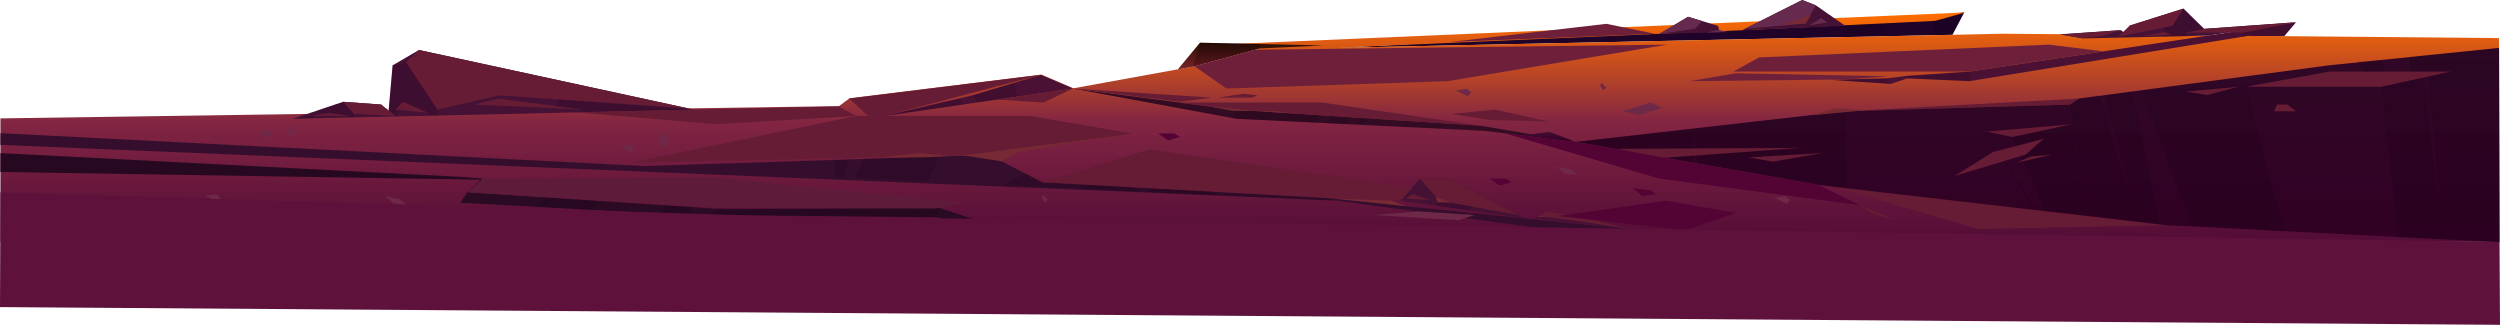
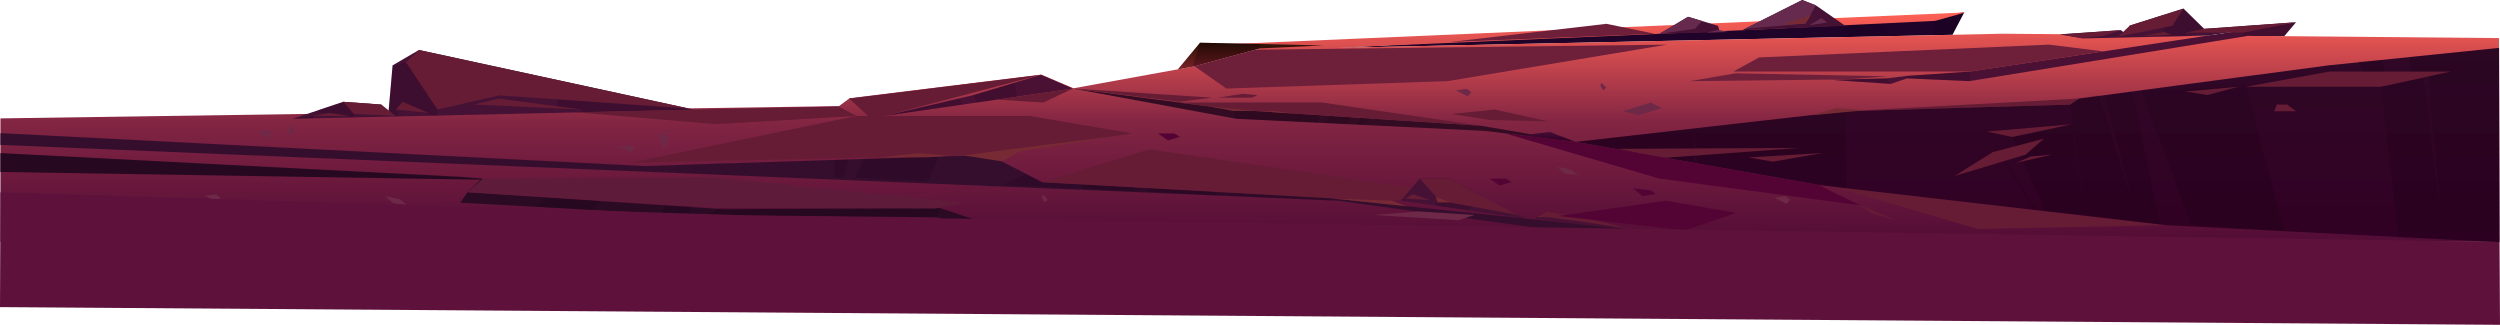
<svg xmlns="http://www.w3.org/2000/svg" viewBox="0 0 1000.56 130">
  <defs>
    <linearGradient id="a" x1="499.92" y1="120.96" x2="499.92" y2="29.13" gradientTransform="matrix(-1, 0, 0, 1, 1000.18, -24.15)" gradientUnits="userSpaceOnUse">
      <stop offset="0" stop-color="#520c36" />
      <stop offset="0.52" stop-color="#822543" />
-       <stop offset="1" stop-color="#ff6f00" />
+       <stop offset="1" stop-color="#ff6155" />
    </linearGradient>
    <linearGradient id="b" x1="499.68" y1="51.93" x2="499.68" y2="41.25" gradientTransform="matrix(-1, 0, 0, 1, 1000.18, -24.15)" gradientUnits="userSpaceOnUse">
      <stop offset="0" stop-color="#7a2228" />
      <stop offset="1" stop-color="#281103" />
    </linearGradient>
    <linearGradient id="c" x1="184.68" y1="121.06" x2="184.68" y2="43.32" gradientTransform="matrix(-1, 0, 0, 1, 1000.18, -24.15)" gradientUnits="userSpaceOnUse">
      <stop offset="0" stop-color="#310024" />
      <stop offset="1" stop-color="#300826" />
    </linearGradient>
    <linearGradient id="d" x1="380.44" y1="80.95" x2="380.44" y2="76.98" gradientTransform="matrix(-1, 0, 0, 1, 1000.18, -24.15)" gradientUnits="userSpaceOnUse">
      <stop offset="0" stop-color="#310024" />
      <stop offset="1" stop-color="#450c36" />
    </linearGradient>
  </defs>
  <g style="isolation:isolate">
    <path d="M785.73,29.13" transform="translate(0.38 -24.15)" style="fill:#ffca35;fill-rule:evenodd" />
    <polygon points="786.12 4.98 781.42 13.93 535.1 19.15 756.78 7.65 786.12 4.98" style="fill:#1f0328;fill-rule:evenodd" />
    <polyline points="786.61 4.98 774.63 8.34 697.62 12.08 535.44 19.1 801.4 13.49 1000.15 15.24 1000.33 96.8 0.18 96.8 0.18 47.38 335.78 42.48 340.01 39.32 416.79 29.85 429.62 35.33 478.42 26.46 504.61 19.33 479.92 18.18" style="fill-rule:evenodd;fill:url(#a)" />
    <polygon points="418.14 97.14 375.97 83.2 289.65 83.75 187.5 76.94 193.33 71.5 184.6 70.77 0.18 61.28 0.18 68.83 187.47 71.83 192.34 71.89 187.06 76.94 184.22 81.14 277.92 86.26 305.91 86.26 375.11 86.97 398.97 97.14 418.14 97.14" style="fill:#2b0b24;fill-rule:evenodd" />
    <polygon points="416.53 29.94 389.49 38.09 353.92 46.41 429.35 35.44 416.53 29.94" style="fill:#4a1134;fill-rule:evenodd" />
    <polyline points="471.39 27.77 478.12 26.55 504.29 19.38 529.6 18.18 480.26 17.09" style="fill-rule:evenodd;fill:url(#b)" />
    <polygon points="914.24 14.44 899.45 14.39 788.2 32.48 763.29 31.37 756.71 33.58 732.6 31.96 755.05 31.37 763.15 30.38 788.58 28.62 918.93 8.9 914.24 14.44" style="fill:#4a1134;fill-rule:evenodd" />
    <polygon points="918.93 8.9 882.15 11.54 873.88 3.44 852.39 10.23 851.17 13.96 848.84 12.06 824.3 13.72 833.58 15.38 883.56 14.25 918.93 8.9" style="fill:#451134;fill-rule:evenodd" />
    <polygon points="873.88 3.44 869.45 10.32 847.77 14.68 852.39 10.23 873.88 3.44" style="fill:#651c34;fill-rule:evenodd" />
    <polygon points="848.84 12.06 841.55 14.44 832.84 15.25 824.58 13.78 848.84 12.06" style="fill:#651c34;fill-rule:evenodd" />
    <polygon points="869.19 13.93 866.13 12.78 857.13 14.44 869.19 13.93" style="fill:#651c34;fill-rule:evenodd" />
    <polygon points="882.15 11.54 874.73 13.05 897.78 13.05 918.93 8.9 882.15 11.54" style="fill:#651c34;fill-rule:evenodd" />
    <polygon points="788.2 32.48 788.58 28.62 763.15 30.38 763.29 31.37 788.2 32.48" style="fill:#a359aa;fill-rule:evenodd;opacity:0.3;mix-blend-mode:multiply" />
    <polygon points="756.71 33.58 755.05 31.37 732.6 31.96 756.71 33.58" style="fill:#a359aa;fill-rule:evenodd;opacity:0.3;mix-blend-mode:multiply" />
    <polygon points="897.78 13.05 896.83 14.82 899.45 14.39 914.24 14.44 918.93 8.9 897.78 13.05" style="fill:#a359aa;fill-rule:evenodd;opacity:0.3;mix-blend-mode:multiply" />
    <polygon points="875.12 14.44 874.73 13.05 882.15 11.54 873.88 3.44 869.45 10.32 866.13 10.99 866.13 12.78 869.19 13.93 866.43 14.1 866.46 14.64 875.12 14.44" style="fill:#a359aa;fill-rule:evenodd;opacity:0.3;mix-blend-mode:multiply" />
    <polygon points="688.37 12.92 687.57 10.34 675.59 6.72 664.13 13.54 688.37 12.92" style="fill:#451134;fill-rule:evenodd" />
    <polygon points="738.52 10.34 726.77 2.15 721.29 0 697.18 12.11 738.52 10.34" style="fill:#451134;fill-rule:evenodd" />
    <polygon points="721.29 0 726.77 2.15 722.59 9.43 698.37 11.51 721.29 0" style="fill:#652a4d;fill-rule:evenodd" />
    <polygon points="731.29 9 728.92 7.22 724.17 10.13 731.29 9" style="fill:#652a4d;fill-rule:evenodd" />
    <polygon points="675.59 6.72 681.23 8.42 678.41 11.51 664.13 13.54 675.59 6.72" style="fill:#652a4d;fill-rule:evenodd" />
    <polygon points="691.54 12.83 687.75 11.93 682.87 13.06 691.54 12.83" style="fill:#652a4d;fill-rule:evenodd" />
    <polygon points="375.97 83.2 375.11 86.97 283.37 86.26 287.55 83.2 375.97 83.2" style="fill:#a359aa;fill-rule:evenodd;opacity:0.3;mix-blend-mode:multiply" />
    <polygon points="276.55 86.19 276.55 82.64 265.99 82.17 264.7 85.54 276.55 86.19" style="fill:#a359aa;fill-rule:evenodd;opacity:0.3;mix-blend-mode:multiply" />
    <polygon points="237.01 84.18 239.58 80.41 218.45 79 214.4 82.64 237.01 84.18" style="fill:#a359aa;fill-rule:evenodd;opacity:0.3;mix-blend-mode:multiply" />
    <polygon points="192.35 71.53 191.36 71.92 0.23 68.81 0.17 61.26 192.35 71.53" style="fill:#a359aa;fill-rule:evenodd;opacity:0.3;mix-blend-mode:multiply" />
    <polygon points="291.77 65.14 291.77 68.78 271.76 67.81 271.76 66.01 291.77 65.14" style="fill:#a359aa;fill-rule:evenodd;opacity:0.3;mix-blend-mode:multiply" />
    <polygon points="187.06 76.94 193.33 71.5 285.24 70.95 385.73 81.14 374.29 83.45 287.55 83.2 187.06 76.94" style="fill:#5f1c3a;fill-rule:evenodd" />
    <polygon points="406.14 33.08 406.97 38.69 390.9 41.03 389.49 38.09 406.14 33.08" style="fill:#a359aa;fill-rule:evenodd;opacity:0.3;mix-blend-mode:multiply" />
    <polygon points="385.73 41.78 383.91 39.39 353.92 46.41 385.73 41.78" style="fill:#a359aa;fill-rule:evenodd;opacity:0.3;mix-blend-mode:multiply" />
    <polygon points="480.26 17.09 477.35 26.69 504.29 19.38 504.33 17.62 480.26 17.09" style="fill:#a359aa;fill-rule:evenodd;opacity:0.5;mix-blend-mode:multiply" />
    <polygon points="828.56 41.84 738.52 44.53 831.98 39.45 828.56 41.84" style="fill:#651c34;fill-rule:evenodd" />
    <polygon points="732.6 74.28 867.18 90.13 791.6 91.65 732.6 74.28" style="fill:#651c34;fill-rule:evenodd" />
    <polygon points="759.14 88.27 744.47 82.16 748.69 85.21 759.14 88.27" style="fill:#651c34;fill-rule:evenodd" />
    <polygon points="1000.2 19.17 931.9 26.16 831.98 39.45 828.56 41.84 738.52 44.53 630.64 56.79 727.84 74.06 867.18 90.13 1000.35 96.91 1000.2 19.17" style="fill-rule:evenodd;fill:url(#c)" />
    <polygon points="738.52 44.53 739.05 75.35 679.41 65.45 677.88 51.42 677.88 65.18 630.64 56.79 738.52 44.53" style="fill:#a359aa;fill-rule:evenodd;opacity:0.3;mix-blend-mode:multiply" />
    <polygon points="828.56 41.84 834.65 86.04 864.65 89.84 853.26 36.62 842.64 38.4 853.26 80.32 839.89 38.09 831.98 39.45 828.56 41.84" style="fill:#a359aa;fill-rule:evenodd;opacity:0.3;mix-blend-mode:multiply" />
    <polygon points="876.75 89.84 857.13 36.1 898.93 34.7 914.34 92.63 876.75 89.84" style="fill:#a359aa;fill-rule:evenodd;opacity:0.3;mix-blend-mode:multiply" />
    <polygon points="814.97 84.11 788.58 41.84 813.91 83.99 814.97 84.11" style="fill:#a359aa;fill-rule:evenodd;opacity:0.3;mix-blend-mode:multiply" />
    <polygon points="829.25 49.72 795.08 52.66 805.43 54.82 829.25 49.72" style="fill:#651c34;fill-rule:evenodd" />
    <polygon points="805.43 54.82 818.43 84.39 834.65 86.04 829.25 49.72 805.43 54.82" style="fill:#a359aa;fill-rule:evenodd;opacity:0.3;mix-blend-mode:multiply" />
    <polygon points="817.98 55.51 797.56 60.87 782.25 70.44 810.69 61.89 817.98 55.51" style="fill:#651c34;fill-rule:evenodd" />
    <polygon points="806.98 65.13 812.79 62.63 821.31 61.89 806.98 65.13" style="fill:#651c34;fill-rule:evenodd" />
    <polygon points="720.22 59.2 647.51 59.57 665.2 63.23 720.22 59.2" style="fill:#651c34;fill-rule:evenodd" />
    <polygon points="729.33 61.24 699.88 63 709.56 64.71 729.33 61.24" style="fill:#651c34;fill-rule:evenodd" />
    <polygon points="981.06 28.62 932.37 28.62 898.93 34.7 953.09 34.7 981.06 28.62" style="fill:#651c34;fill-rule:evenodd" />
    <polygon points="895.94 34.7 874.73 36.62 883.44 38.04 895.94 34.7" style="fill:#651c34;fill-rule:evenodd" />
    <polygon points="915.37 41.84 911.25 41.84 910.18 44.53 918.93 44.53 915.37 41.84" style="fill:#651c34;fill-rule:evenodd" />
    <polygon points="277.92 43.92 167.67 20.01 157.13 26.16 155.48 44.9 152.56 41.84 137.37 40.74 117.12 47.54 277.92 43.92" style="fill:#451134;fill-rule:evenodd" />
    <polygon points="167.67 20.01 162.47 24.93 175.07 43.85 199.83 38.18 275.55 43.4 167.67 20.01" style="fill:#651c34;fill-rule:evenodd" />
    <polygon points="232.97 43.85 199.44 39.45 189.59 41.84 232.97 43.85" style="fill:#651c34;fill-rule:evenodd" />
    <polygon points="152.56 41.84 158.39 46.41 141.63 45.61 137.37 40.74 152.56 41.84" style="fill:#651c34;fill-rule:evenodd" />
    <polygon points="139.96 46.41 131.77 45.17 124.91 46.41 139.96 46.41" style="fill:#651c34;fill-rule:evenodd" />
    <polygon points="171.45 45.17 161.16 40.74 158.39 43.85 171.45 45.17" style="fill:#651c34;fill-rule:evenodd" />
    <polygon points="233.44 44.92 232.97 43.85 223.07 42.55 223.07 39.78 277.92 43.92 233.44 44.92" style="fill:#a359aa;fill-rule:evenodd;opacity:0.3;mix-blend-mode:multiply" />
    <polygon points="175.07 43.85 175.07 46.24 172.6 46.31 171.45 45.17 161.16 40.74 158.39 43.85 159.64 46.72 158.39 46.41 155.54 44.18 157.13 26.16 162.47 24.93 175.07 43.85" style="fill:#a359aa;fill-rule:evenodd;opacity:0.3;mix-blend-mode:multiply" />
    <polygon points="141.41 46.99 141.63 45.61 137.37 40.74 126.35 44.44 130.02 45.48 131.77 45.17 139.96 46.41 139.96 47.03 141.41 46.99" style="fill:#a359aa;fill-rule:evenodd;opacity:0.3;mix-blend-mode:multiply" />
    <polygon points="125.7 47.35 124.91 46.41 117.12 47.54 125.7 47.35" style="fill:#a359aa;fill-rule:evenodd;opacity:0.3;mix-blend-mode:multiply" />
    <polygon points="630.64 56.79 592.67 50.33 493.43 43.85 429.35 35.44 494.71 47.54 594.2 52.38 630.64 56.79" style="fill:#330c24;fill-rule:evenodd" />
    <polygon points="493.43 43.85 494.71 47.54 527.7 49.15 528.05 46.12 493.43 43.85" style="fill:#a359aa;fill-rule:evenodd;opacity:0.3;mix-blend-mode:multiply" />
    <polygon points="530 49.15 532.45 46.4 541.19 46.97 538.78 49.69 530 49.15" style="fill:#a359aa;fill-rule:evenodd;opacity:0.3;mix-blend-mode:multiply" />
    <polygon points="542.66 49.69 544.99 47.22 548.67 47.22 544.79 49.98 542.66 49.69" style="fill:#a359aa;fill-rule:evenodd;opacity:0.3;mix-blend-mode:multiply" />
    <polygon points="0.2 53.29 257.87 66.46 395.9 61.98 417.14 72.95 528.1 78.93 704.03 97.14 659.07 97.14 535.1 80.32 486.16 78.22 0.17 57.99 0.2 53.29" style="fill:#360e2d;fill-rule:evenodd" />
    <polygon points="395.9 61.98 453.15 53.43 412.07 46.41 342.7 46.41 252.27 65.14 395.9 61.98" style="fill:#651c34;fill-rule:evenodd" />
    <polygon points="417.14 72.95 459.97 59.77 577.54 76.97 556.93 80.31 534.21 79.47 417.14 72.95" style="fill:#651c34;fill-rule:evenodd" />
    <polygon points="560.68 80.32 568.26 71.5 579.85 71.5 610.19 87.43 560.68 80.32" style="fill:#451134;fill-rule:evenodd" />
    <polygon points="614.27 87.43 619.2 84.62 635.43 87.43 653.55 91.92 614.27 87.43" style="fill:#451134;fill-rule:evenodd" />
    <polygon points="568.26 71.5 576.1 80.32 607.54 86.04 579.85 71.5 568.26 71.5" style="fill:#651c34;fill-rule:evenodd" />
    <polygon points="572.12 80.04 565.42 77.7 562.35 79.47 572.12 80.04" style="fill:#651c34;fill-rule:evenodd" />
    <polygon points="619.2 84.62 615.98 86.45 634.64 88.96 652.45 91.65 635.43 87.43 619.2 84.62" style="fill:#651c34;fill-rule:evenodd" />
    <polygon points="375.97 62.41 371.49 72.65 342.27 71.23 345.54 63.61 375.97 62.41" style="fill:#a359aa;fill-rule:evenodd;opacity:0.3;mix-blend-mode:multiply" />
    <polygon points="339.68 63.8 337.81 71.02 333.92 70.83 333.92 63.99 339.68 63.8" style="fill:#a359aa;fill-rule:evenodd;opacity:0.3;mix-blend-mode:multiply" />
    <polygon points="400.94 74.08 410.57 69.56 417.14 72.95 534.21 79.47 533.39 80.32 400.94 74.08" style="fill:#a359aa;fill-rule:evenodd;opacity:0.3;mix-blend-mode:multiply" />
    <polygon points="576.1 80.32 574.09 82.25 587.9 84.23 588.88 82.65 576.1 80.32" style="fill:#a359aa;fill-rule:evenodd;opacity:0.3;mix-blend-mode:multiply" />
    <polygon points="459.53 76.84 459.53 75.31 485.05 76.64 487.4 78.34 459.53 76.84" style="fill:#a359aa;fill-rule:evenodd;opacity:0.3;mix-blend-mode:multiply" />
    <polygon points="456.36 76.69 453.61 74.94 432.11 73.76 433.6 75.62 456.36 76.69" style="fill:#a359aa;fill-rule:evenodd;opacity:0.3;mix-blend-mode:multiply" />
    <polygon points="447.53 54.27 404 59.77 385.73 62.2 400.94 64.58 407.91 60.66 447.53 54.27" style="fill:#772a34;fill-rule:evenodd" />
    <polygon points="379.79 62.33 367.89 61.27 352.71 62.93 371.83 62.93 379.79 62.33" style="fill:#772a34;fill-rule:evenodd" />
    <polygon points="556.93 80.31 562.89 82.53 534.21 79.47 556.93 80.31" style="fill:#772a34;fill-rule:evenodd" />
    <polygon points="580.47 81 574.62 78.87 575.39 81 580.47 81" style="fill:#772a34;fill-rule:evenodd" />
    <polygon points="620.44 87.05 615.98 86.45 615.46 86.75 620.44 87.05" style="fill:#772a34;fill-rule:evenodd" />
    <polygon points="592.67 50.33 529.07 41.03 471.04 41.03 493.43 43.85 592.67 50.33" style="fill:#651c34;fill-rule:evenodd" />
    <polygon points="596.25 48.04 580.99 45.63 598.21 43.85 619.73 48.61 596.25 48.04" style="fill:#651c34;fill-rule:evenodd" />
    <polygon points="503.26 38.09 497.34 37.54 487.62 39.09 501.13 39.09 503.26 38.09" style="fill:#651c34;fill-rule:evenodd" />
    <polygon points="484.99 39.09 429.35 35.44 471.92 40.74 484.99 39.09" style="fill:#651c34;fill-rule:evenodd" />
    <polygon points="774.15 8.36 774.15 14.08 781.42 13.93 786.12 4.98 774.15 8.36" style="fill:#a359aa;fill-rule:evenodd;opacity:0.3;mix-blend-mode:multiply" />
    <polygon points="756.18 14.46 753.32 9.53 737.71 10.13 740.3 14.8 756.18 14.46" style="fill:#a359aa;fill-rule:evenodd;opacity:0.3;mix-blend-mode:multiply" />
    <polygon points="266.84 58.4 267.57 54.88 263.42 52.72 265.24 59.19 266.84 58.4" style="fill:#6d2947;fill-rule:evenodd" />
    <polygon points="267.57 53.28 268.11 52.35 266.84 51.65 266.84 52.72 267.57 53.28" style="fill:#6d2947;fill-rule:evenodd" />
    <polygon points="253.98 59.35 252.18 57.95 247.76 58.58 252.58 60.98 253.98 59.35" style="fill:#6d2947;fill-rule:evenodd" />
    <polygon points="716.38 79.93 714.58 78.53 710.16 79.15 714.98 81.55 716.38 79.93" style="fill:#6d2947;fill-rule:evenodd" />
    <polygon points="588.87 36.94 587.07 35.54 582.65 36.17 587.47 38.56 588.87 36.94" style="fill:#6d2947;fill-rule:evenodd" />
    <polygon points="116.27 54.02 118.01 52.5 117.14 49.83 114.99 53.76 116.27 54.02" style="fill:#6d2947;fill-rule:evenodd" />
    <polygon points="108.56 53.29 107.49 52.17 103.32 52.73 107.73 55.49 108.56 53.29" style="fill:#6d2947;fill-rule:evenodd" />
    <polygon points="88.27 79.15 86.47 77.75 82.05 78.37 86.87 80.77 88.27 79.15" style="fill:#6d2947;fill-rule:evenodd" />
    <polygon points="418.06 80.99 419.36 79.88 417.42 77.98 416.92 78.93 418.06 80.99" style="fill:#6d2947;fill-rule:evenodd" />
    <polygon points="641.6 36.19 642.91 35.09 640.96 33.18 640.46 34.13 641.6 36.19" style="fill:#6d2947;fill-rule:evenodd" />
    <polygon points="590.06 86.04 567.72 84.62 549.74 86.04 583.72 88.13 590.06 86.04" style="fill:#6d2947;fill-rule:evenodd" />
    <polygon points="631.6 70.05 628.63 67.79 623.02 66.69 626.33 69.56 631.6 70.05" style="fill:#6d2947;fill-rule:evenodd" />
    <polygon points="162.71 81.88 159.75 79.63 154.14 78.52 157.44 81.4 162.71 81.88" style="fill:#6d2947;fill-rule:evenodd" />
    <polygon points="665.2 43.3 660.61 41.03 649.52 44.53 655.71 46.12 665.2 43.3" style="fill:#6d2947;fill-rule:evenodd" />
    <polygon points="630.64 56.79 620.26 52.82 608.83 54.15 630.64 56.79" style="fill-rule:evenodd;fill:url(#d)" />
    <polygon points="416.53 29.94 353.92 46.41 347.48 46.41 339.8 39.45 416.53 29.94" style="fill:#651c34;fill-rule:evenodd" />
    <path d="M429,59.59,398.74,64c-.27,0,18.46,1.19,18.46,1.19Z" transform="translate(0.38 -24.15)" style="fill:#651c34;fill-rule:evenodd" />
    <polygon points="335.57 42.62 342.7 46.41 286.4 49.69 230.06 44.92 277.11 43.85 335.57 42.62" style="fill:#651c34;fill-rule:evenodd" />
    <polygon points="727.84 74.06 744.47 82.16 664.13 71.5 602.24 53.36 630.64 56.79 727.84 74.06" style="fill:#540434;fill-rule:evenodd" />
    <polygon points="694.84 85.21 666.71 80.32 623.77 86.44 674.29 92.25 694.84 85.21" style="fill:#540434;fill-rule:evenodd" />
    <polygon points="662.8 77.7 660.61 76.17 653.55 75.35 657.36 78.53 662.8 77.7" style="fill:#540434;fill-rule:evenodd" />
    <polygon points="604.95 72.89 602.77 71.5 596.17 71.5 600.16 74.28 604.95 72.89" style="fill:#540434;fill-rule:evenodd" />
    <polygon points="472.24 54.8 470.07 53.42 463.47 53.42 467.45 56.2 472.24 54.8" style="fill:#540434;fill-rule:evenodd" />
    <polygon points="444.61 90.79 442.43 89.41 435.83 89.41 439.82 92.19 444.61 90.79" style="fill:#540434;fill-rule:evenodd" />
    <polygon points="746.95 44.07 725.32 46.12 734.55 43.3 746.95 44.07" style="fill:#772a34;fill-rule:evenodd" />
    <polygon points="724.82 6.04 713.26 9.91 722.59 9.43 724.82 6.04" style="fill:#772a34;fill-rule:evenodd" />
    <polygon points="501.9 44.41 483.92 42.6 493.62 44.41 501.9 44.41" style="fill:#772a34;fill-rule:evenodd" />
    <polygon points="504.7 44.59 517.01 45.39 510.28 44.41 504.7 44.59" style="fill:#772a34;fill-rule:evenodd" />
    <polygon points="841.84 20.57 820.04 17.86 704.03 22.98 693.78 28.62 788.58 28.62 841.84 20.57" style="fill:#6e203b;fill-rule:evenodd" />
    <polygon points="755.64 30.55 694.69 29.33 676.25 32.48 738.52 31.8 755.64 30.55" style="fill:#6e203b;fill-rule:evenodd" />
    <polygon points="662.34 13.54 642.91 9.53 580.46 16.8 662.34 13.54" style="fill:#6e203b;fill-rule:evenodd" />
    <polygon points="490.84 35.44 579.32 32.48 667.24 17.86 502.36 19.91 478.12 26.55 490.84 35.44" style="fill:#6e203b;fill-rule:evenodd" />
    <polygon points="0.18 76.97 301.1 86.26 1000.37 96.82 1000.56 130 0 122.91 0.18 76.97" style="fill:#5e123b;fill-rule:evenodd" />
    <polygon points="953.09 34.7 959.82 95.03 1000.38 97.07 1000.15 19.23 964.32 22.81 964.66 28.62 980.07 28.62 972.07 30.58 976.55 84.11 969.85 31.06 953.09 34.7" style="fill:#a359aa;fill-rule:evenodd;opacity:0.3;mix-blend-mode:multiply" />
    <polygon points="954.37 28.62 953.09 23.97 943.47 24.64 946.19 28.62 954.37 28.62" style="fill:#a359aa;fill-rule:evenodd;opacity:0.3;mix-blend-mode:multiply" />
  </g>
</svg>
